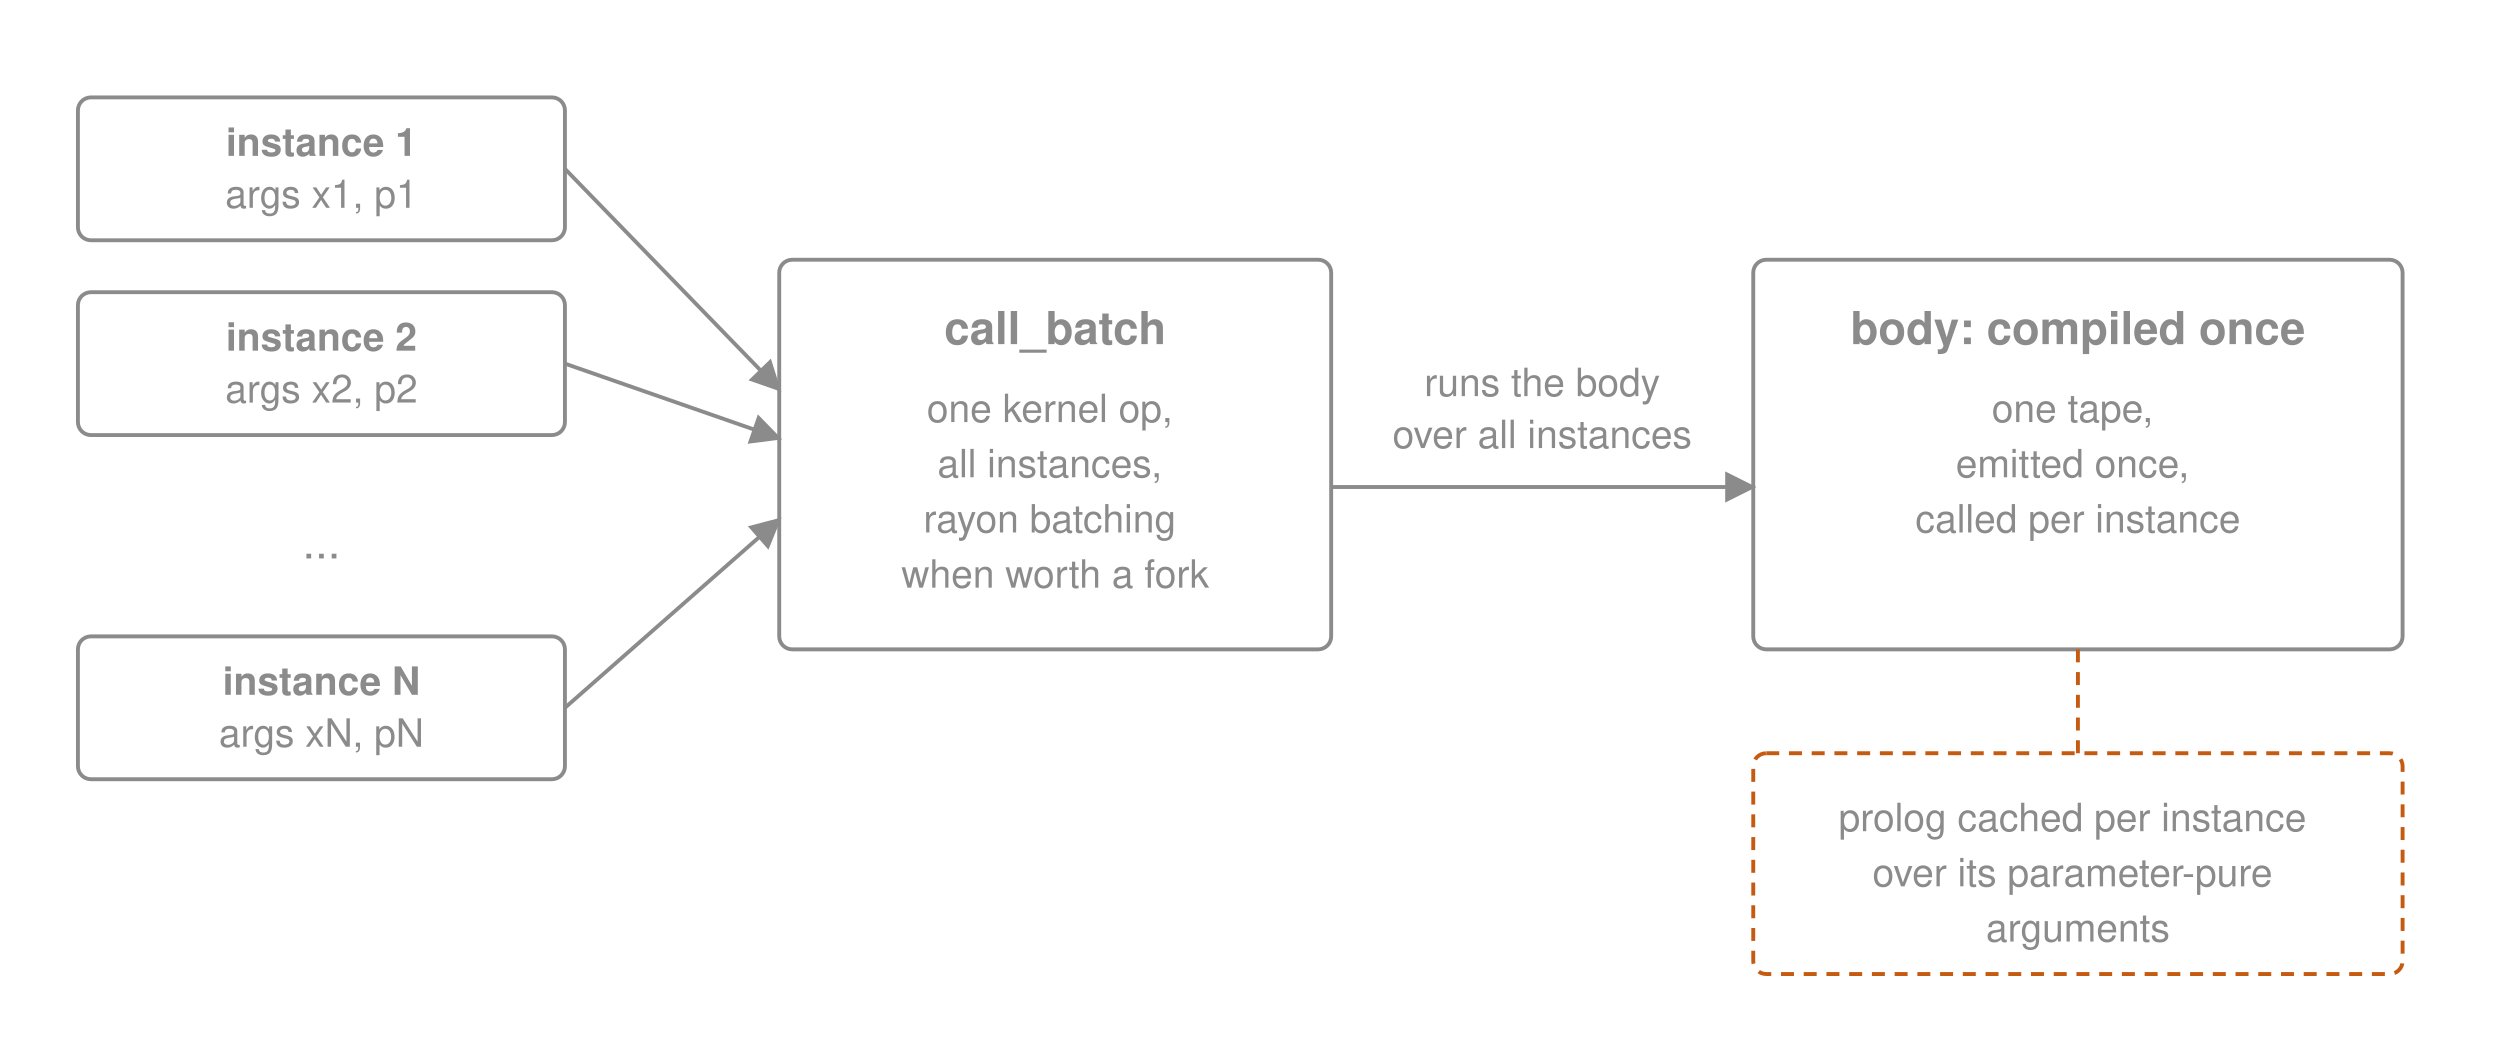
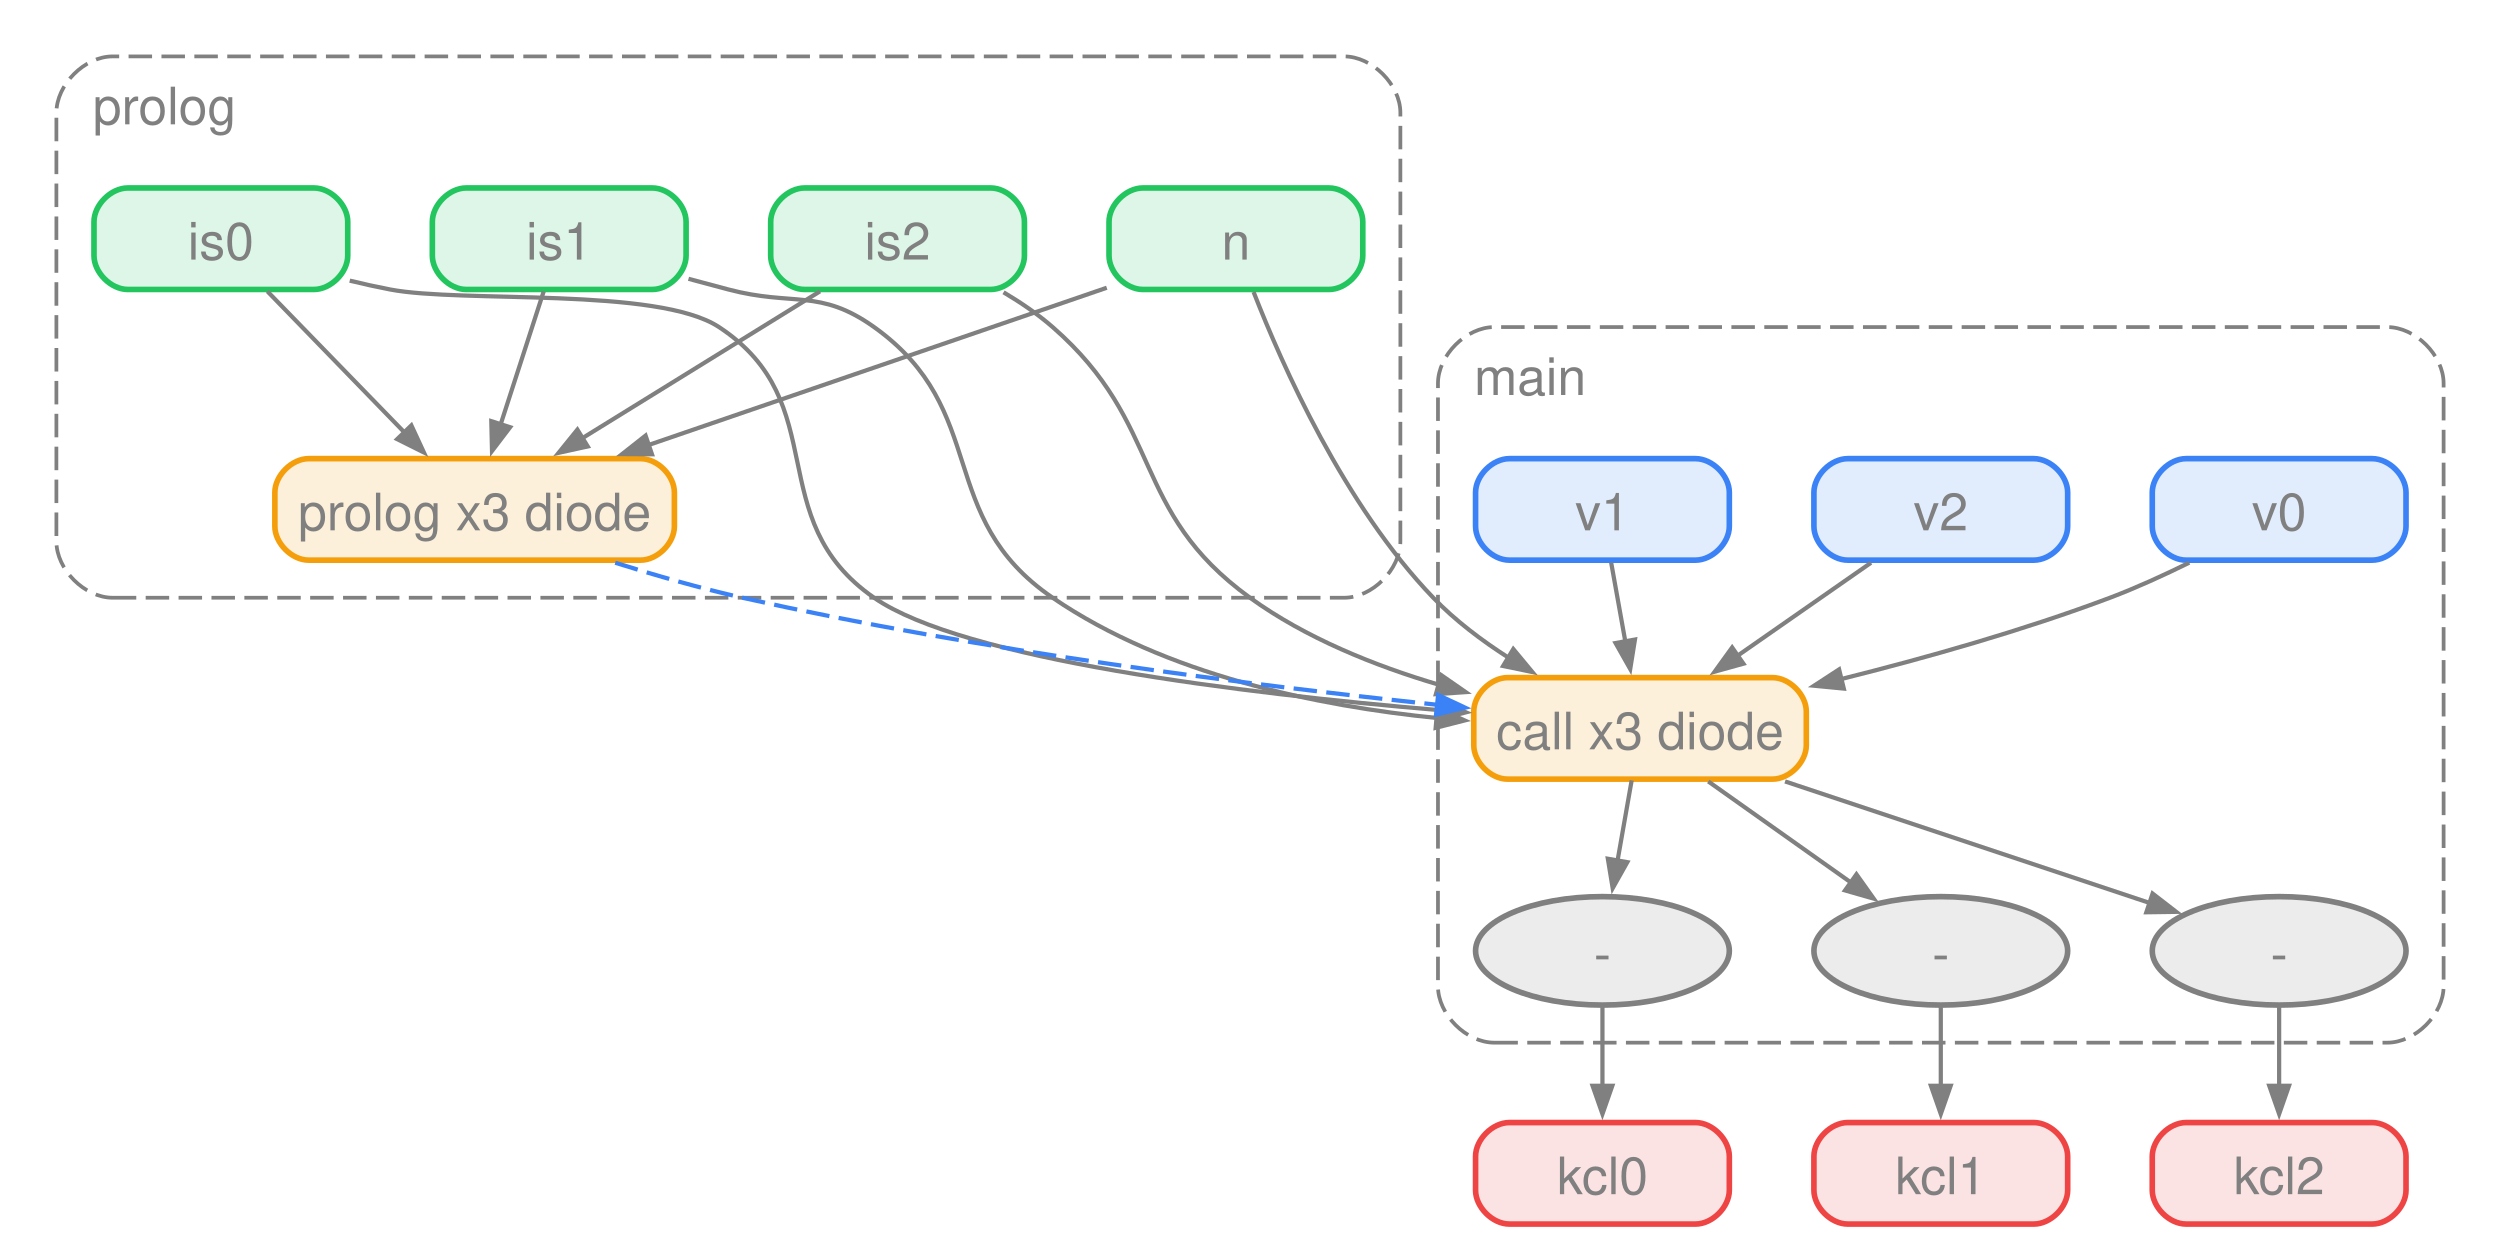
- <svg xmlns="http://www.w3.org/2000/svg" width="770" height="320" viewBox="0 0 770 320" font-family="-apple-system, 'Segoe UI', Helvetica, Arial, sans-serif" font-size="12">
-   <defs>
-     <marker id="bd-arrow" viewBox="0 0 10 10" refX="9" refY="5" markerWidth="8" markerHeight="8" orient="auto">
-       <path d="M 0 0 L 10 5 L 0 10 z" fill="#8b8b8b" />
-     </marker>
-   </defs>
-   <rect x="24" y="30" width="150" height="44" rx="4" fill="none" stroke="#8b8b8b" stroke-width="1.2" />
-   <text x="99" y="48" text-anchor="middle" font-weight="bold" fill="#8b8b8b">instance 1</text>
-   <text x="99" y="64" text-anchor="middle" fill="#8b8b8b">args x1, p1</text>
-   <rect x="24" y="90" width="150" height="44" rx="4" fill="none" stroke="#8b8b8b" stroke-width="1.2" />
-   <text x="99" y="108" text-anchor="middle" font-weight="bold" fill="#8b8b8b">instance 2</text>
-   <text x="99" y="124" text-anchor="middle" fill="#8b8b8b">args x2, p2</text>
-   <text x="99" y="172" text-anchor="middle" font-size="14" fill="#8b8b8b">...</text>
-   <rect x="24" y="196" width="150" height="44" rx="4" fill="none" stroke="#8b8b8b" stroke-width="1.2" />
-   <text x="99" y="214" text-anchor="middle" font-weight="bold" fill="#8b8b8b">instance N</text>
-   <text x="99" y="230" text-anchor="middle" fill="#8b8b8b">args xN, pN</text>
-   <rect x="240" y="80" width="170" height="120" rx="4" fill="none" stroke="#8b8b8b" stroke-width="1.2" />
-   <text x="325" y="106" text-anchor="middle" font-size="14" font-weight="bold" fill="#8b8b8b">call_batch</text>
-   <text x="325" y="130" text-anchor="middle" fill="#8b8b8b">
-     <tspan x="325" y="130">one kernel op,</tspan>
-     <tspan x="325" y="147">all instances,</tspan>
-     <tspan x="325" y="164">rayon batching</tspan>
-     <tspan x="325" y="181">when worth a fork</tspan>
-   </text>
-   <rect x="540" y="80" width="200" height="120" rx="4" fill="none" stroke="#8b8b8b" stroke-width="1.2" />
-   <text x="640" y="106" text-anchor="middle" font-size="14" font-weight="bold" fill="#8b8b8b">body: compiled once</text>
-   <text x="640" y="130" text-anchor="middle" fill="#8b8b8b">
-     <tspan x="640" y="130">one tape,</tspan>
-     <tspan x="640" y="147">emitted once,</tspan>
-     <tspan x="640" y="164">called per instance</tspan>
-   </text>
-   <g stroke="#8b8b8b" stroke-width="1.2" fill="none" marker-end="url(#bd-arrow)">
-     <line x1="174" y1="52" x2="240" y2="120" />
-     <line x1="174" y1="112" x2="240" y2="135" />
-     <line x1="174" y1="218" x2="240" y2="160" />
-     <line x1="410" y1="150" x2="540" y2="150" />
+ <svg xmlns="http://www.w3.org/2000/svg" width="532pt" height="264pt" viewBox="0.00 0.00 532.00 264.00">
+   <g id="graph0" class="graph" transform="scale(1 1) rotate(0) translate(4 260.48)">
+     <g id="clust1" class="cluster">
+       <path fill="none" stroke="#808080" stroke-width="0.8" stroke-dasharray="5,2" d="M20,-133.28C20,-133.28 282,-133.28 282,-133.28 288,-133.28 294,-139.28 294,-145.28 294,-145.28 294,-236.48 294,-236.48 294,-242.48 288,-248.48 282,-248.48 282,-248.48 20,-248.48 20,-248.48 14,-248.48 8,-242.48 8,-236.48 8,-236.48 8,-145.28 8,-145.28 8,-139.28 14,-133.28 20,-133.28" />
+       <text xml:space="preserve" text-anchor="middle" x="31" y="-234.03" font-family="Helvetica,Arial,sans-serif" font-size="11.00" fill="#808080">prolog</text>
+     </g>
+     <g id="clust2" class="cluster">
+       <path fill="none" stroke="#808080" stroke-width="0.8" stroke-dasharray="5,2" d="M314,-38.6C314,-38.6 504,-38.6 504,-38.6 510,-38.6 516,-44.6 516,-50.6 516,-50.6 516,-178.88 516,-178.88 516,-184.88 510,-190.88 504,-190.88 504,-190.88 314,-190.88 314,-190.88 308,-190.88 302,-184.88 302,-178.88 302,-178.88 302,-50.6 302,-50.6 302,-44.6 308,-38.6 314,-38.6" />
+       <text xml:space="preserve" text-anchor="middle" x="321.62" y="-176.43" font-family="Helvetica,Arial,sans-serif" font-size="11.00" fill="#808080">main</text>
+     </g>
+     <g id="node1" class="node">
+       <path fill="#22c55e" fill-opacity="0.149" stroke="#22c55e" stroke-width="1.2" d="M62.8,-220.48C62.8,-220.48 23.2,-220.48 23.2,-220.48 19.6,-220.48 16,-216.88 16,-213.28 16,-213.28 16,-206.08 16,-206.08 16,-202.48 19.6,-198.88 23.2,-198.88 23.2,-198.88 62.8,-198.88 62.8,-198.88 66.4,-198.88 70,-202.48 70,-206.08 70,-206.08 70,-213.28 70,-213.28 70,-216.88 66.4,-220.48 62.8,-220.48" />
+       <text xml:space="preserve" text-anchor="middle" x="43" y="-205.23" font-family="Helvetica,Arial,sans-serif" font-size="11.00" fill="#808080">is0</text>
+     </g>
+     <g id="node5" class="node">
+       <path fill="#f59e0b" fill-opacity="0.149" stroke="#f59e0b" stroke-width="1.2" d="M132.31,-162.88C132.31,-162.88 61.69,-162.88 61.69,-162.88 58.09,-162.88 54.49,-159.28 54.49,-155.68 54.49,-155.68 54.49,-148.48 54.49,-148.48 54.49,-144.88 58.09,-141.28 61.69,-141.28 61.69,-141.28 132.31,-141.28 132.31,-141.28 135.91,-141.28 139.51,-144.88 139.51,-148.48 139.51,-148.48 139.51,-155.68 139.51,-155.68 139.51,-159.28 135.91,-162.88 132.31,-162.88" />
+       <text xml:space="preserve" text-anchor="middle" x="97" y="-147.63" font-family="Helvetica,Arial,sans-serif" font-size="11.00" fill="#808080">prolog x3 diode</text>
+     </g>
+     <g id="edge1" class="edge">
+       <path fill="none" stroke="#808080" stroke-width="0.9" d="M52.9,-198.48C61.13,-190.02 72.94,-177.85 82.27,-168.25" />
+       <polygon fill="#808080" stroke="#808080" stroke-width="0.9" points="83.54,-169.96 86.21,-164.19 80.52,-167.03 83.54,-169.96" />
+     </g>
+     <g id="node9" class="node">
+       <path fill="#f59e0b" fill-opacity="0.149" stroke="#f59e0b" stroke-width="1.2" d="M373.19,-116.28C373.19,-116.28 316.81,-116.28 316.81,-116.28 313.22,-116.28 309.62,-112.68 309.62,-109.08 309.62,-109.08 309.62,-101.88 309.62,-101.88 309.62,-98.28 313.22,-94.68 316.81,-94.68 316.81,-94.68 373.19,-94.68 373.19,-94.68 376.78,-94.68 380.38,-98.28 380.38,-101.88 380.38,-101.88 380.38,-109.08 380.38,-109.08 380.38,-112.68 376.78,-116.28 373.19,-116.28" />
+       <text xml:space="preserve" text-anchor="middle" x="345" y="-101.03" font-family="Helvetica,Arial,sans-serif" font-size="11.00" fill="#808080">call x3 diode</text>
+     </g>
+     <g id="edge7" class="edge">
+       <path fill="none" stroke="#808080" stroke-width="0.9" d="M70.42,-200.76C73.3,-200.06 76.2,-199.42 79,-198.88 94.38,-195.93 135.92,-199.49 149,-190.88 173.64,-174.66 157.76,-150.1 182,-133.28 200.95,-120.13 260.43,-112.92 302.03,-109.38" />
+       <polygon fill="#808080" stroke="#808080" stroke-width="0.9" points="302.15,-111.48 307.96,-108.9 301.81,-107.3 302.15,-111.48" />
+     </g>
+     <g id="node2" class="node">
+       <path fill="#22c55e" fill-opacity="0.149" stroke="#22c55e" stroke-width="1.2" d="M134.8,-220.48C134.8,-220.48 95.2,-220.48 95.2,-220.48 91.6,-220.48 88,-216.88 88,-213.28 88,-213.28 88,-206.08 88,-206.08 88,-202.48 91.6,-198.88 95.2,-198.88 95.2,-198.88 134.8,-198.88 134.8,-198.88 138.4,-198.88 142,-202.48 142,-206.08 142,-206.08 142,-213.28 142,-213.28 142,-216.88 138.4,-220.48 134.8,-220.48" />
+       <text xml:space="preserve" text-anchor="middle" x="115" y="-205.23" font-family="Helvetica,Arial,sans-serif" font-size="11.00" fill="#808080">is1</text>
+     </g>
+     <g id="edge3" class="edge">
+       <path fill="none" stroke="#808080" stroke-width="0.9" d="M111.7,-198.48C109.14,-190.57 105.53,-179.42 102.53,-170.15" />
+       <polygon fill="#808080" stroke="#808080" stroke-width="0.9" points="104.55,-169.57 100.7,-164.51 100.55,-170.86 104.55,-169.57" />
+     </g>
+     <g id="edge10" class="edge">
+       <path fill="none" stroke="#808080" stroke-width="0.9" d="M142.51,-201.15C145.37,-200.38 148.25,-199.61 151,-198.88 164.75,-195.23 170.42,-199.15 182,-190.88 206.96,-173.06 194.68,-150.58 220,-133.28 244.04,-116.86 276.26,-110.23 301.97,-107.67" />
+       <polygon fill="#808080" stroke="#808080" stroke-width="0.9" points="301.88,-109.78 307.68,-107.17 301.51,-105.6 301.88,-109.78" />
+     </g>
+     <g id="node3" class="node">
+       <path fill="#22c55e" fill-opacity="0.149" stroke="#22c55e" stroke-width="1.2" d="M206.8,-220.48C206.8,-220.48 167.2,-220.48 167.2,-220.48 163.6,-220.48 160,-216.88 160,-213.28 160,-213.28 160,-206.08 160,-206.08 160,-202.48 163.6,-198.88 167.2,-198.88 167.2,-198.88 206.8,-198.88 206.8,-198.88 210.4,-198.88 214,-202.48 214,-206.08 214,-206.08 214,-213.28 214,-213.28 214,-216.88 210.4,-220.48 206.8,-220.48" />
+       <text xml:space="preserve" text-anchor="middle" x="187" y="-205.23" font-family="Helvetica,Arial,sans-serif" font-size="11.00" fill="#808080">is2</text>
+     </g>
+     <g id="edge4" class="edge">
+       <path fill="none" stroke="#808080" stroke-width="0.9" d="M170.49,-198.48C156.25,-189.68 135.53,-176.88 119.72,-167.11" />
+       <polygon fill="#808080" stroke="#808080" stroke-width="0.9" points="121.07,-165.48 114.87,-164.12 118.87,-169.06 121.07,-165.48" />
+     </g>
+     <g id="edge11" class="edge">
+       <path fill="none" stroke="#808080" stroke-width="0.9" d="M209.55,-198.28C213.23,-196.1 216.86,-193.62 220,-190.88 243.87,-170.04 236.33,-151.86 262,-133.28 273.8,-124.74 288.46,-118.83 302.16,-114.78" />
+       <polygon fill="#808080" stroke="#808080" stroke-width="0.9" points="302.68,-116.82 307.9,-113.2 301.56,-112.77 302.68,-116.82" />
+     </g>
+     <g id="node4" class="node">
+       <path fill="#22c55e" fill-opacity="0.149" stroke="#22c55e" stroke-width="1.2" d="M278.8,-220.48C278.8,-220.48 239.2,-220.48 239.2,-220.48 235.6,-220.48 232,-216.88 232,-213.28 232,-213.28 232,-206.08 232,-206.08 232,-202.48 235.6,-198.88 239.2,-198.88 239.2,-198.88 278.8,-198.88 278.8,-198.88 282.4,-198.88 286,-202.48 286,-206.08 286,-206.08 286,-213.28 286,-213.28 286,-216.88 282.4,-220.48 278.8,-220.48" />
+       <text xml:space="preserve" text-anchor="middle" x="259" y="-205.23" font-family="Helvetica,Arial,sans-serif" font-size="11.00" fill="#808080">n</text>
+     </g>
+     <g id="edge2" class="edge">
+       <path fill="none" stroke="#808080" stroke-width="0.9" d="M231.52,-199.25C204.69,-190.04 163.69,-175.97 134,-165.78" />
+       <polygon fill="#808080" stroke="#808080" stroke-width="0.9" points="134.74,-163.81 128.38,-163.85 133.38,-167.79 134.74,-163.81" />
+     </g>
+     <g id="edge8" class="edge">
+       <path fill="none" stroke="#808080" stroke-width="0.9" d="M262.76,-198.35C268.84,-182.75 282.09,-152.93 301,-133.28 305.64,-128.45 311.34,-124.15 317.07,-120.49" />
+       <polygon fill="#808080" stroke="#808080" stroke-width="0.9" points="318.03,-122.36 322.09,-117.47 315.86,-118.76 318.03,-122.36" />
+     </g>
+     <g id="edge12" class="edge">
+       <path fill="none" stroke="#3b82f6" stroke-width="0.9" stroke-dasharray="5,2" d="M126.92,-140.73C135.58,-138.01 145.1,-135.28 154,-133.28 204.29,-121.98 263.15,-114.58 302.1,-110.48" />
+       <polygon fill="#3b82f6" stroke="#3b82f6" stroke-width="0.9" points="302.03,-112.59 307.78,-109.89 301.59,-108.42 302.03,-112.59" />
+     </g>
+     <g id="node6" class="node">
+       <path fill="#3b82f6" fill-opacity="0.149" stroke="#3b82f6" stroke-width="1.2" d="M500.8,-162.88C500.8,-162.88 461.2,-162.88 461.2,-162.88 457.6,-162.88 454,-159.28 454,-155.68 454,-155.68 454,-148.48 454,-148.48 454,-144.88 457.6,-141.28 461.2,-141.28 461.2,-141.28 500.8,-141.28 500.8,-141.28 504.4,-141.28 508,-144.88 508,-148.48 508,-148.48 508,-155.68 508,-155.68 508,-159.28 504.4,-162.88 500.8,-162.88" />
+       <text xml:space="preserve" text-anchor="middle" x="481" y="-147.63" font-family="Helvetica,Arial,sans-serif" font-size="11.00" fill="#808080">v0</text>
+     </g>
+     <g id="edge5" class="edge">
+       <path fill="none" stroke="#808080" stroke-width="0.9" d="M461.88,-140.75C456.51,-138.1 450.61,-135.4 445,-133.28 426.59,-126.34 405.64,-120.43 387.69,-115.95" />
+       <polygon fill="#808080" stroke="#808080" stroke-width="0.9" points="388.36,-113.95 382.03,-114.56 387.36,-118.03 388.36,-113.95" />
+     </g>
+     <g id="node7" class="node">
+       <path fill="#3b82f6" fill-opacity="0.149" stroke="#3b82f6" stroke-width="1.2" d="M356.8,-162.88C356.8,-162.88 317.2,-162.88 317.2,-162.88 313.6,-162.88 310,-159.28 310,-155.68 310,-155.68 310,-148.48 310,-148.48 310,-144.88 313.6,-141.28 317.2,-141.28 317.2,-141.28 356.8,-141.28 356.8,-141.28 360.4,-141.28 364,-144.88 364,-148.48 364,-148.48 364,-155.68 364,-155.68 364,-159.28 360.4,-162.88 356.8,-162.88" />
+       <text xml:space="preserve" text-anchor="middle" x="337" y="-147.63" font-family="Helvetica,Arial,sans-serif" font-size="11.00" fill="#808080">v1</text>
+     </g>
+     <g id="edge6" class="edge">
+       <path fill="none" stroke="#808080" stroke-width="0.9" d="M338.86,-140.74C339.76,-135.67 340.88,-129.43 341.92,-123.68" />
+       <polygon fill="#808080" stroke="#808080" stroke-width="0.9" points="343.92,-124.39 342.91,-118.11 339.79,-123.64 343.92,-124.39" />
+     </g>
+     <g id="node8" class="node">
+       <path fill="#3b82f6" fill-opacity="0.149" stroke="#3b82f6" stroke-width="1.2" d="M428.8,-162.88C428.8,-162.88 389.2,-162.88 389.2,-162.88 385.6,-162.88 382,-159.28 382,-155.68 382,-155.68 382,-148.48 382,-148.48 382,-144.88 385.6,-141.28 389.2,-141.28 389.2,-141.28 428.8,-141.28 428.8,-141.28 432.4,-141.28 436,-144.88 436,-148.48 436,-148.48 436,-155.68 436,-155.68 436,-159.28 432.4,-162.88 428.8,-162.88" />
+       <text xml:space="preserve" text-anchor="middle" x="409" y="-147.63" font-family="Helvetica,Arial,sans-serif" font-size="11.00" fill="#808080">v2</text>
+     </g>
+     <g id="edge9" class="edge">
+       <path fill="none" stroke="#808080" stroke-width="0.9" d="M394.16,-140.74C385.67,-134.83 374.91,-127.32 365.62,-120.85" />
+       <polygon fill="#808080" stroke="#808080" stroke-width="0.9" points="367,-119.25 360.88,-117.55 364.6,-122.7 367,-119.25" />
+     </g>
+     <g id="node10" class="node">
+       <ellipse fill="#808080" fill-opacity="0.149" stroke="#808080" stroke-width="1.2" cx="337" cy="-58.14" rx="27" ry="11.54" />
+       <text xml:space="preserve" text-anchor="middle" x="337" y="-53.69" font-family="Helvetica,Arial,sans-serif" font-size="11.00" fill="#808080">-</text>
+     </g>
+     <g id="edge13" class="edge">
+       <path fill="none" stroke="#808080" stroke-width="0.9" d="M343.22,-94.42C342.33,-89.35 341.22,-83.06 340.19,-77.2" />
+       <polygon fill="#808080" stroke="#808080" stroke-width="0.9" points="342.29,-77.01 339.18,-71.47 338.15,-77.74 342.29,-77.01" />
+     </g>
+     <g id="node11" class="node">
+       <ellipse fill="#808080" fill-opacity="0.149" stroke="#808080" stroke-width="1.2" cx="409" cy="-58.14" rx="27" ry="11.54" />
+       <text xml:space="preserve" text-anchor="middle" x="409" y="-53.69" font-family="Helvetica,Arial,sans-serif" font-size="11.00" fill="#808080">-</text>
+     </g>
+     <g id="edge14" class="edge">
+       <path fill="none" stroke="#808080" stroke-width="0.9" d="M359.52,-94.19C368.56,-87.79 380.29,-79.48 390.05,-72.56" />
+       <polygon fill="#808080" stroke="#808080" stroke-width="0.9" points="391.05,-74.43 394.73,-69.25 388.62,-71 391.05,-74.43" />
+     </g>
+     <g id="node12" class="node">
+       <ellipse fill="#808080" fill-opacity="0.149" stroke="#808080" stroke-width="1.2" cx="481" cy="-58.14" rx="27" ry="11.54" />
+       <text xml:space="preserve" text-anchor="middle" x="481" y="-53.69" font-family="Helvetica,Arial,sans-serif" font-size="11.00" fill="#808080">-</text>
+     </g>
+     <g id="edge15" class="edge">
+       <path fill="none" stroke="#808080" stroke-width="0.9" d="M375.86,-94.19C399.2,-86.41 430.95,-75.83 453.44,-68.33" />
+       <polygon fill="#808080" stroke="#808080" stroke-width="0.9" points="454.07,-70.33 459.1,-66.44 452.74,-66.35 454.07,-70.33" />
+     </g>
+     <g id="node13" class="node">
+       <path fill="#ef4444" fill-opacity="0.149" stroke="#ef4444" stroke-width="1.2" d="M356.8,-21.6C356.8,-21.6 317.2,-21.6 317.2,-21.6 313.6,-21.6 310,-18 310,-14.4 310,-14.4 310,-7.2 310,-7.2 310,-3.6 313.6,0 317.2,0 317.2,0 356.8,0 356.8,0 360.4,0 364,-3.6 364,-7.2 364,-7.2 364,-14.4 364,-14.4 364,-18 360.4,-21.6 356.8,-21.6" />
+       <text xml:space="preserve" text-anchor="middle" x="337" y="-6.35" font-family="Helvetica,Arial,sans-serif" font-size="11.00" fill="#808080">kcl0</text>
+     </g>
+     <g id="edge16" class="edge">
+       <path fill="none" stroke="#808080" stroke-width="0.9" d="M337,-46.16C337,-41.12 337,-35.01 337,-29.35" />
+       <polygon fill="#808080" stroke="#808080" stroke-width="0.9" points="339.1,-29.42 337,-23.42 334.9,-29.42 339.1,-29.42" />
+     </g>
+     <g id="node14" class="node">
+       <path fill="#ef4444" fill-opacity="0.149" stroke="#ef4444" stroke-width="1.2" d="M428.8,-21.6C428.8,-21.6 389.2,-21.6 389.2,-21.6 385.6,-21.6 382,-18 382,-14.4 382,-14.4 382,-7.2 382,-7.2 382,-3.6 385.6,0 389.2,0 389.2,0 428.8,0 428.8,0 432.4,0 436,-3.6 436,-7.2 436,-7.2 436,-14.4 436,-14.4 436,-18 432.4,-21.6 428.8,-21.6" />
+       <text xml:space="preserve" text-anchor="middle" x="409" y="-6.35" font-family="Helvetica,Arial,sans-serif" font-size="11.00" fill="#808080">kcl1</text>
+     </g>
+     <g id="edge17" class="edge">
+       <path fill="none" stroke="#808080" stroke-width="0.9" d="M409,-46.16C409,-41.12 409,-35.01 409,-29.35" />
+       <polygon fill="#808080" stroke="#808080" stroke-width="0.9" points="411.1,-29.42 409,-23.42 406.9,-29.42 411.1,-29.42" />
+     </g>
+     <g id="node15" class="node">
+       <path fill="#ef4444" fill-opacity="0.149" stroke="#ef4444" stroke-width="1.2" d="M500.8,-21.6C500.8,-21.6 461.2,-21.6 461.2,-21.6 457.6,-21.6 454,-18 454,-14.4 454,-14.4 454,-7.2 454,-7.2 454,-3.6 457.6,0 461.2,0 461.2,0 500.8,0 500.8,0 504.4,0 508,-3.6 508,-7.2 508,-7.2 508,-14.4 508,-14.4 508,-18 504.4,-21.6 500.8,-21.6" />
+       <text xml:space="preserve" text-anchor="middle" x="481" y="-6.35" font-family="Helvetica,Arial,sans-serif" font-size="11.00" fill="#808080">kcl2</text>
+     </g>
+     <g id="edge18" class="edge">
+       <path fill="none" stroke="#808080" stroke-width="0.9" d="M481,-46.16C481,-41.12 481,-35.01 481,-29.35" />
+       <polygon fill="#808080" stroke="#808080" stroke-width="0.9" points="483.1,-29.42 481,-23.42 478.9,-29.42 483.1,-29.42" />
+     </g>
  </g>
-   <text x="475" y="122" text-anchor="middle" fill="#8b8b8b">runs the body</text>
-   <text x="475" y="138" text-anchor="middle" fill="#8b8b8b">over all instances</text>
-   <line x1="640" y1="200" x2="640" y2="232" stroke="#c55a11" stroke-width="1.2" stroke-dasharray="4 3" />
-   <rect x="540" y="232" width="200" height="68" rx="4" fill="none" stroke="#c55a11" stroke-width="1.2" stroke-dasharray="4 3" />
-   <text x="640" y="256" text-anchor="middle" fill="#8b8b8b">
-     <tspan x="640" y="256">prolog cached per instance</tspan>
-     <tspan x="640" y="273">over its parameter-pure</tspan>
-     <tspan x="640" y="290">arguments</tspan>
-   </text>
</svg>
